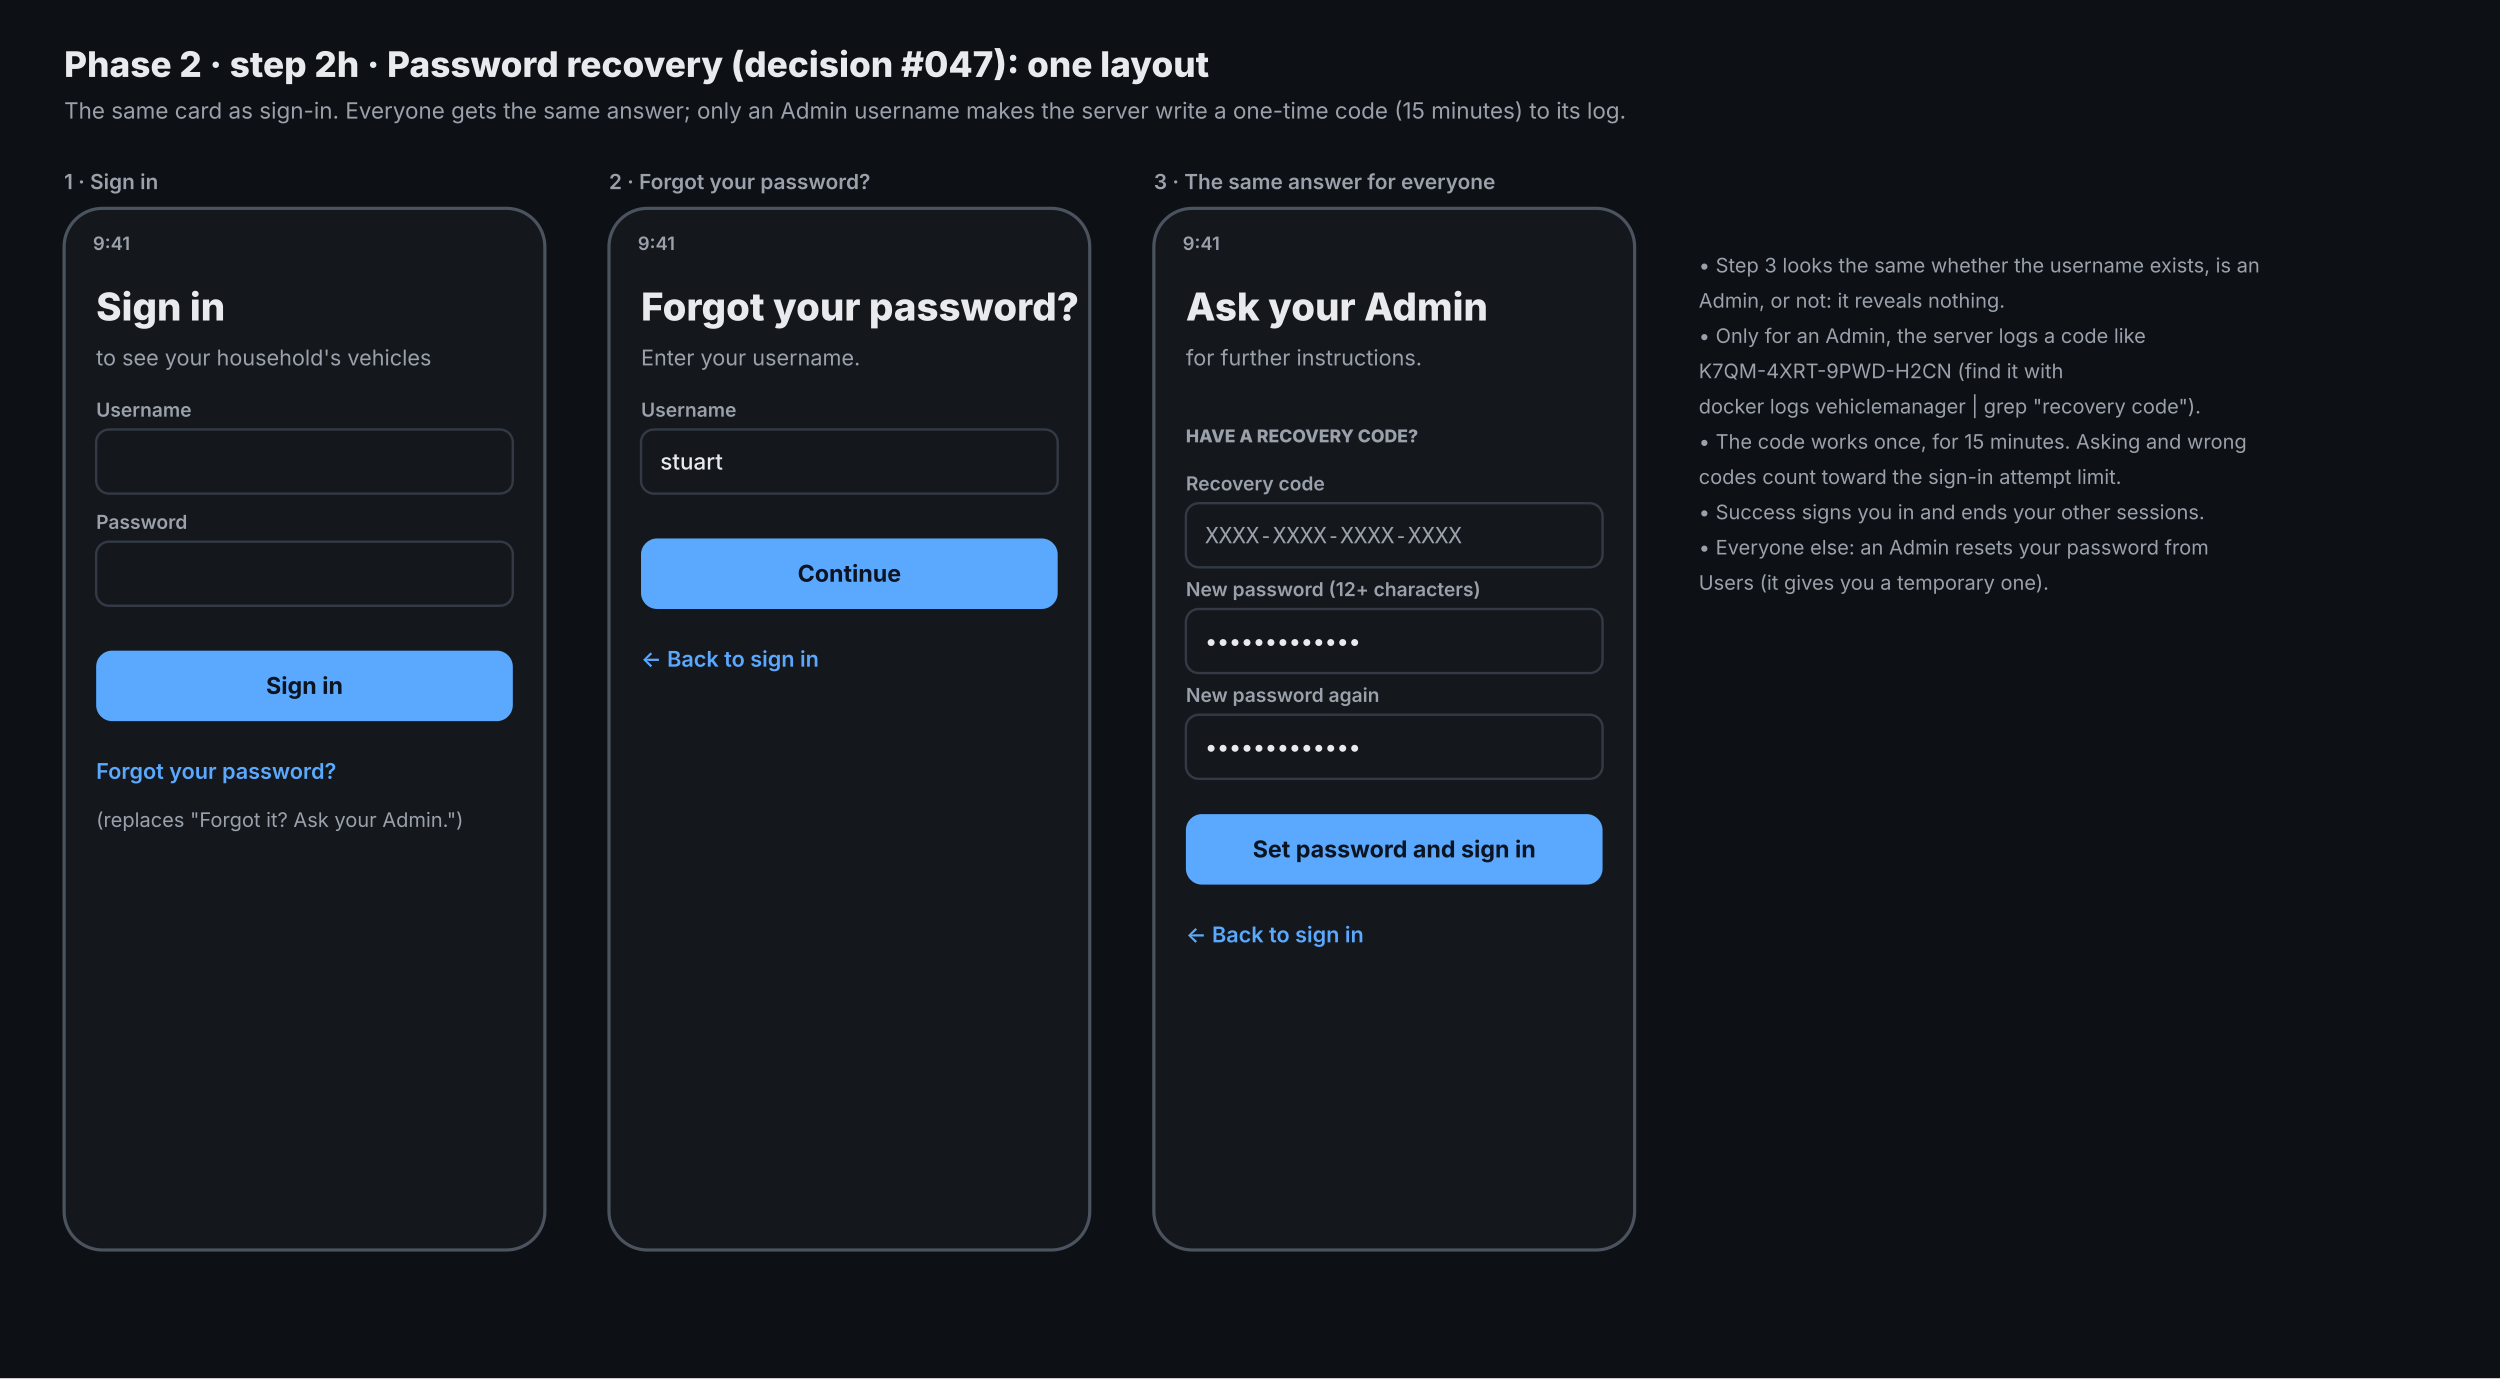
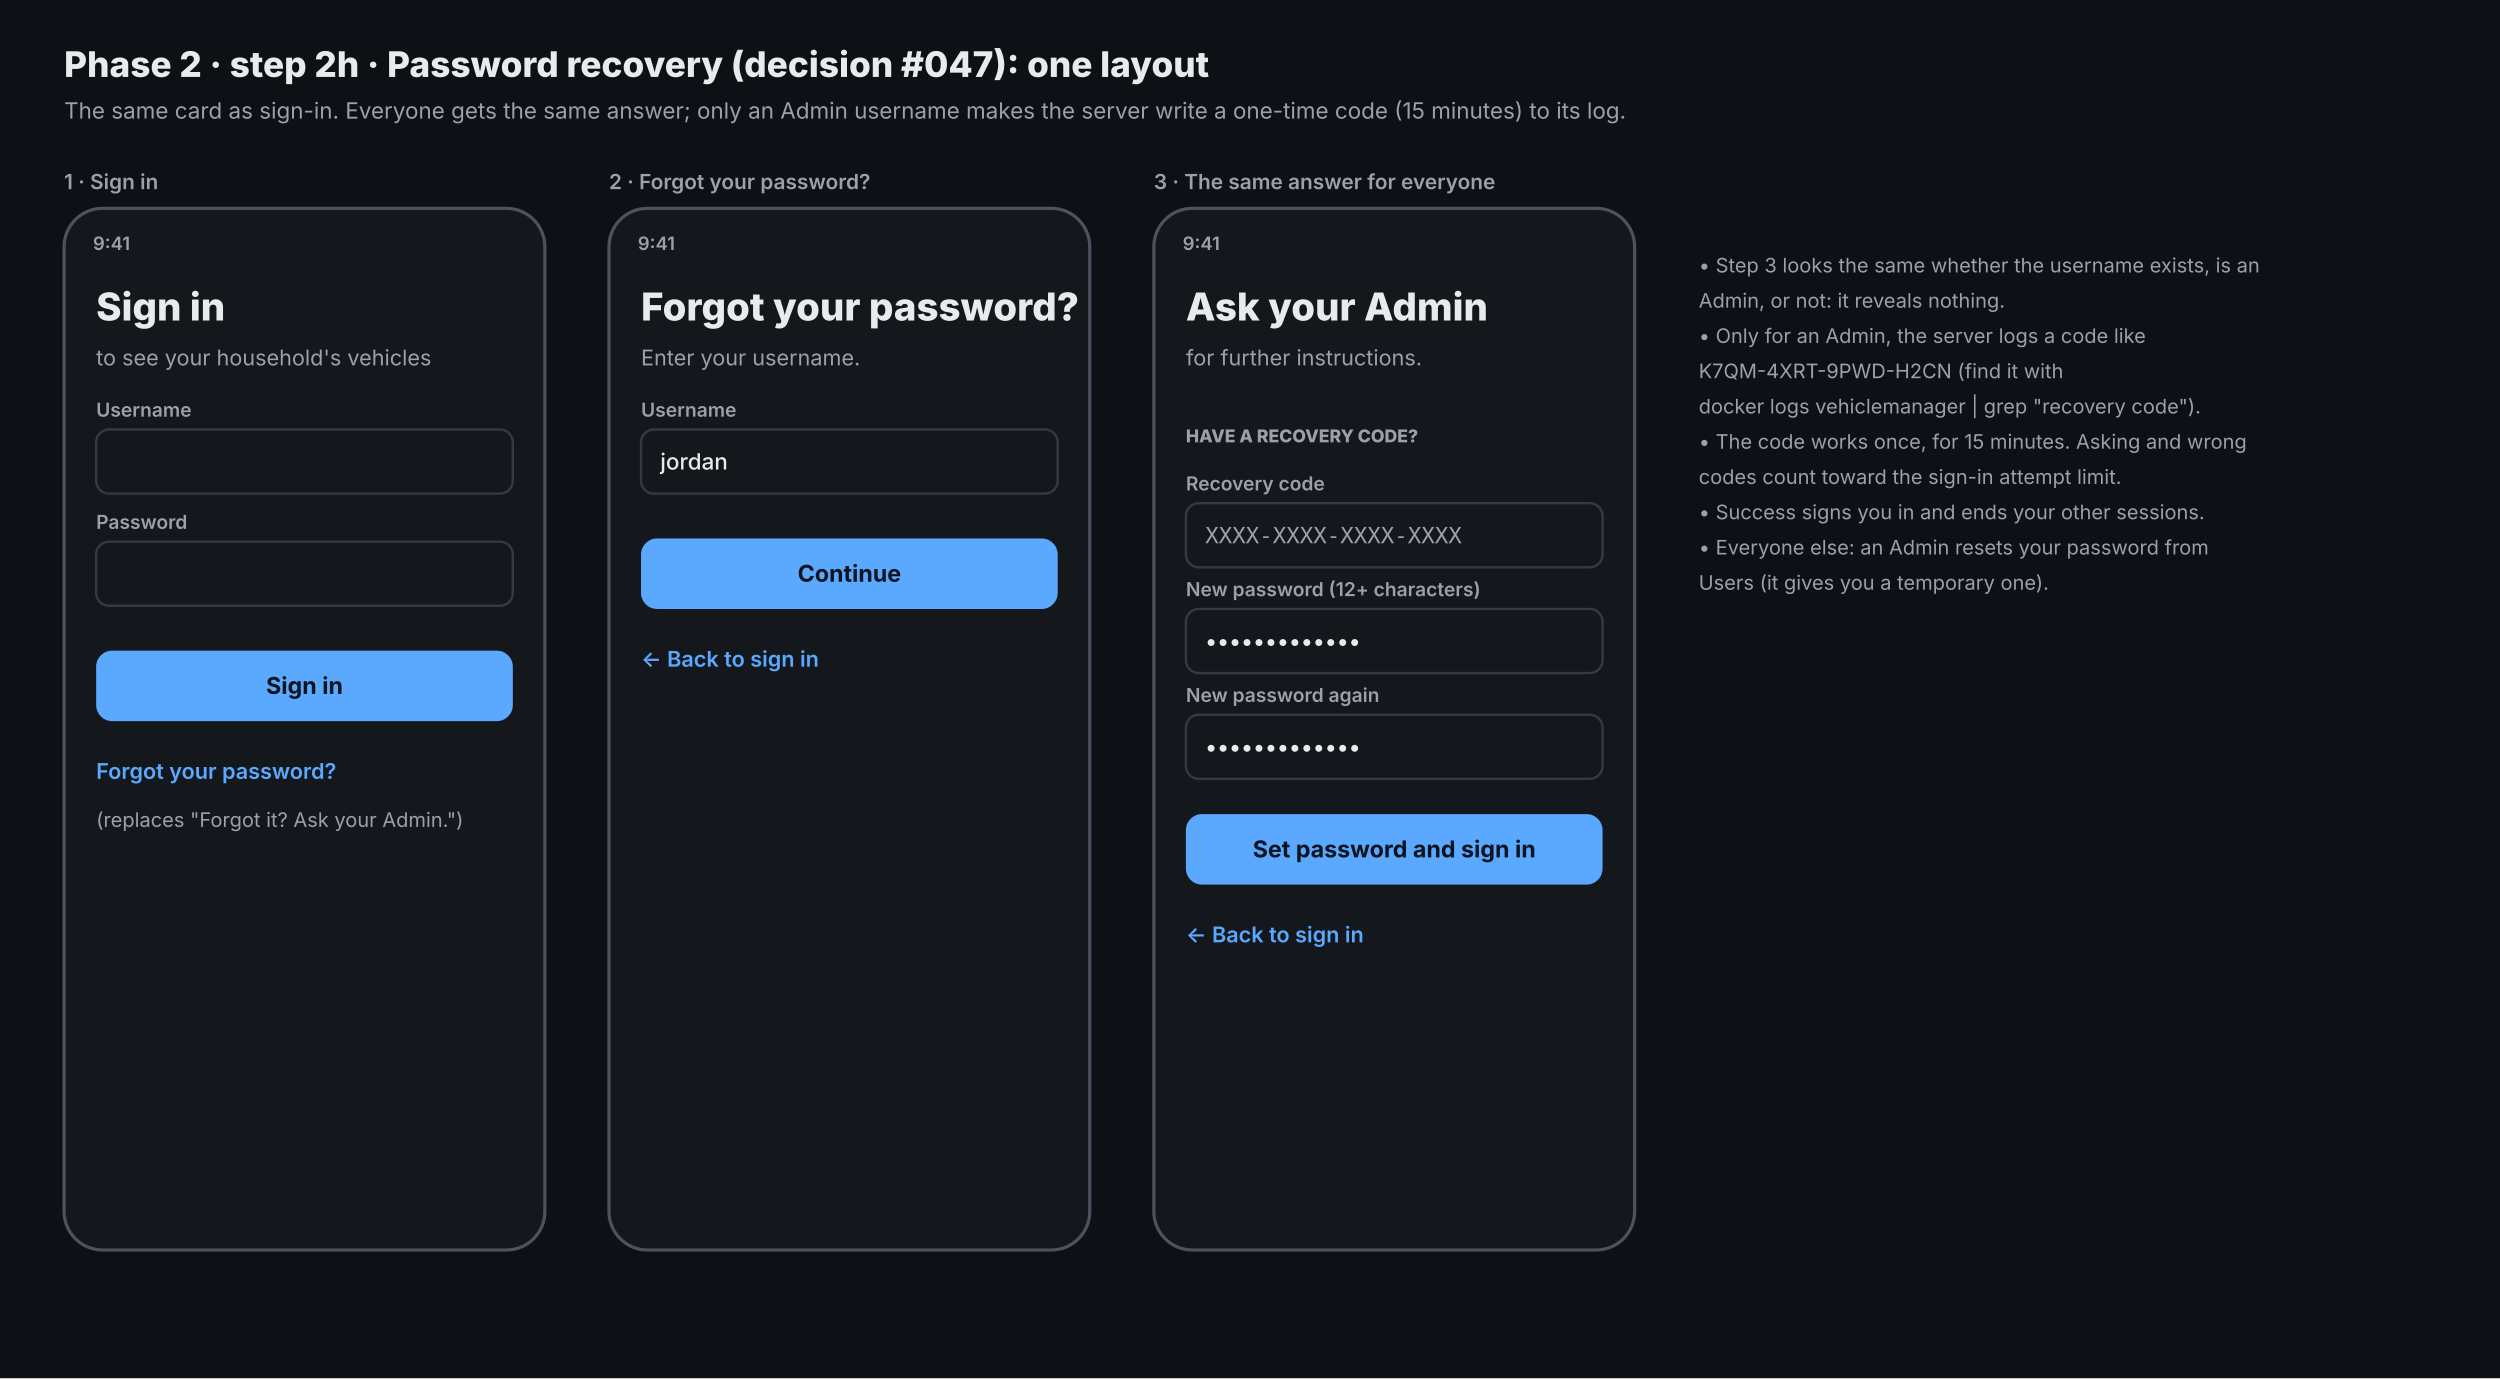
<svg xmlns="http://www.w3.org/2000/svg" width="1560" height="860" viewBox="0 0 1560 860" font-family="system-ui, -apple-system, 'Segoe UI', sans-serif">
  <rect x="0" y="0" width="1560" height="860" rx="0" fill="#0d1014" />
  <text x="40" y="48" font-size="22" fill="#e8eaed" font-weight="800" text-anchor="start">Phase 2 · step 2h · Password recovery (decision #047): one layout</text>
  <text x="40" y="74" font-size="14" fill="#9aa1ab" font-weight="400" text-anchor="start">The same card as sign-in. Everyone gets the same answer; only an Admin username makes the server write a one-time code (15 minutes) to its log.</text>
  <text x="40" y="118" font-size="13" fill="#9aa1ab" font-weight="600" text-anchor="start">1 · Sign in</text>
  <rect x="40" y="130" width="300" height="650" rx="24" fill="#14171c" stroke="#4a535e" stroke-width="2" />
  <text x="58" y="156" font-size="11.5" fill="#9aa1ab" font-weight="600" text-anchor="start">9:41</text>
  <text x="60" y="200" font-size="24" fill="#e8eaed" font-weight="800" text-anchor="start">Sign in</text>
  <text x="60" y="228" font-size="13.5" fill="#9aa1ab" font-weight="400" text-anchor="start">to see your household's vehicles</text>
  <text x="60" y="260" font-size="12" fill="#9aa1ab" font-weight="600" text-anchor="start">Username</text>
  <rect x="60" y="268" width="260" height="40" rx="8" fill="#14171c" stroke="#333a45" stroke-width="1.5" />
  <text x="60" y="330" font-size="12" fill="#9aa1ab" font-weight="600" text-anchor="start">Password</text>
  <rect x="60" y="338" width="260" height="40" rx="8" fill="#14171c" stroke="#333a45" stroke-width="1.5" />
  <rect x="60" y="406" width="260" height="44" rx="10" fill="#5aa9ff" />
  <text x="190.0" y="433.0" font-size="14.5" fill="#0b1420" font-weight="700" text-anchor="middle">Sign in</text>
  <text x="60" y="486" font-size="13.5" fill="#5aa9ff" font-weight="600" text-anchor="start">Forgot your password?</text>
  <text x="60" y="516" font-size="12.5" fill="#9aa1ab" font-weight="400" text-anchor="start">(replaces "Forgot it? Ask your Admin.")</text>
  <text x="380" y="118" font-size="13" fill="#9aa1ab" font-weight="600" text-anchor="start">2 · Forgot your password?</text>
  <rect x="380" y="130" width="300" height="650" rx="24" fill="#14171c" stroke="#4a535e" stroke-width="2" />
  <text x="398" y="156" font-size="11.5" fill="#9aa1ab" font-weight="600" text-anchor="start">9:41</text>
  <text x="400" y="200" font-size="24" fill="#e8eaed" font-weight="800" text-anchor="start">Forgot your password?</text>
  <text x="400" y="228" font-size="13.5" fill="#9aa1ab" font-weight="400" text-anchor="start">Enter your username.</text>
  <text x="400" y="260" font-size="12" fill="#9aa1ab" font-weight="600" text-anchor="start">Username</text>
  <rect x="400" y="268" width="260" height="40" rx="8" fill="#14171c" stroke="#333a45" stroke-width="1.5" />
-   <text x="412" y="293" font-size="14" fill="#e8eaed" font-weight="500" text-anchor="start">stuart</text>
+   <text x="412" y="293" font-size="14" fill="#e8eaed" font-weight="500" text-anchor="start">jordan</text>
  <rect x="400" y="336" width="260" height="44" rx="10" fill="#5aa9ff" />
  <text x="530.0" y="363.0" font-size="14.5" fill="#0b1420" font-weight="700" text-anchor="middle">Continue</text>
  <text x="400" y="416" font-size="13.5" fill="#5aa9ff" font-weight="600" text-anchor="start">← Back to sign in</text>
  <text x="720" y="118" font-size="13" fill="#9aa1ab" font-weight="600" text-anchor="start">3 · The same answer for everyone</text>
  <rect x="720" y="130" width="300" height="650" rx="24" fill="#14171c" stroke="#4a535e" stroke-width="2" />
  <text x="738" y="156" font-size="11.5" fill="#9aa1ab" font-weight="600" text-anchor="start">9:41</text>
  <text x="740" y="200" font-size="24" fill="#e8eaed" font-weight="800" text-anchor="start">Ask your Admin</text>
  <text x="740" y="228" font-size="13.5" fill="#9aa1ab" font-weight="400" text-anchor="start">for further instructions.</text>
  <rect x="740" y="250" width="260" height="0" rx="8" fill="#14171c" />
  <text x="740" y="276" font-size="11" fill="#9aa1ab" font-weight="800" text-anchor="start">HAVE A RECOVERY CODE?</text>
  <text x="740" y="306" font-size="12" fill="#9aa1ab" font-weight="600" text-anchor="start">Recovery code</text>
  <rect x="740" y="314" width="260" height="40" rx="8" fill="#14171c" stroke="#333a45" stroke-width="1.5" />
  <text x="752" y="339" font-size="14" fill="#9aa1ab" font-weight="400" text-anchor="start" font-family="ui-monospace, Menlo, monospace">XXXX-XXXX-XXXX-XXXX</text>
  <text x="740" y="372" font-size="12" fill="#9aa1ab" font-weight="600" text-anchor="start">New password (12+ characters)</text>
  <rect x="740" y="380" width="260" height="40" rx="8" fill="#14171c" stroke="#333a45" stroke-width="1.5" />
  <text x="752" y="405" font-size="14" fill="#e8eaed" font-weight="500" text-anchor="start">•••••••••••••</text>
  <text x="740" y="438" font-size="12" fill="#9aa1ab" font-weight="600" text-anchor="start">New password again</text>
  <rect x="740" y="446" width="260" height="40" rx="8" fill="#14171c" stroke="#333a45" stroke-width="1.5" />
  <text x="752" y="471" font-size="14" fill="#e8eaed" font-weight="500" text-anchor="start">•••••••••••••</text>
  <rect x="740" y="508" width="260" height="44" rx="10" fill="#5aa9ff" />
  <text x="870.0" y="535.0" font-size="14.5" fill="#0b1420" font-weight="700" text-anchor="middle">Set password and sign in</text>
  <text x="740" y="588" font-size="13.5" fill="#5aa9ff" font-weight="600" text-anchor="start">← Back to sign in</text>
  <text x="1060" y="170" font-size="12.5" fill="#9aa1ab" font-weight="400" text-anchor="start">• Step 3 looks the same whether the username exists, is an</text>
  <text x="1060" y="192" font-size="12.5" fill="#9aa1ab" font-weight="400" text-anchor="start">  Admin, or not: it reveals nothing.</text>
  <text x="1060" y="214" font-size="12.5" fill="#9aa1ab" font-weight="400" text-anchor="start">• Only for an Admin, the server logs a code like</text>
  <text x="1060" y="236" font-size="12.5" fill="#9aa1ab" font-weight="400" text-anchor="start">  K7QM-4XRT-9PWD-H2CN (find it with</text>
  <text x="1060" y="258" font-size="12.5" fill="#9aa1ab" font-weight="400" text-anchor="start">  docker logs vehiclemanager | grep "recovery code").</text>
  <text x="1060" y="280" font-size="12.5" fill="#9aa1ab" font-weight="400" text-anchor="start">• The code works once, for 15 minutes. Asking and wrong</text>
  <text x="1060" y="302" font-size="12.5" fill="#9aa1ab" font-weight="400" text-anchor="start">  codes count toward the sign-in attempt limit.</text>
  <text x="1060" y="324" font-size="12.5" fill="#9aa1ab" font-weight="400" text-anchor="start">• Success signs you in and ends your other sessions.</text>
  <text x="1060" y="346" font-size="12.5" fill="#9aa1ab" font-weight="400" text-anchor="start">• Everyone else: an Admin resets your password from</text>
  <text x="1060" y="368" font-size="12.5" fill="#9aa1ab" font-weight="400" text-anchor="start">  Users (it gives you a temporary one).</text>
</svg>
